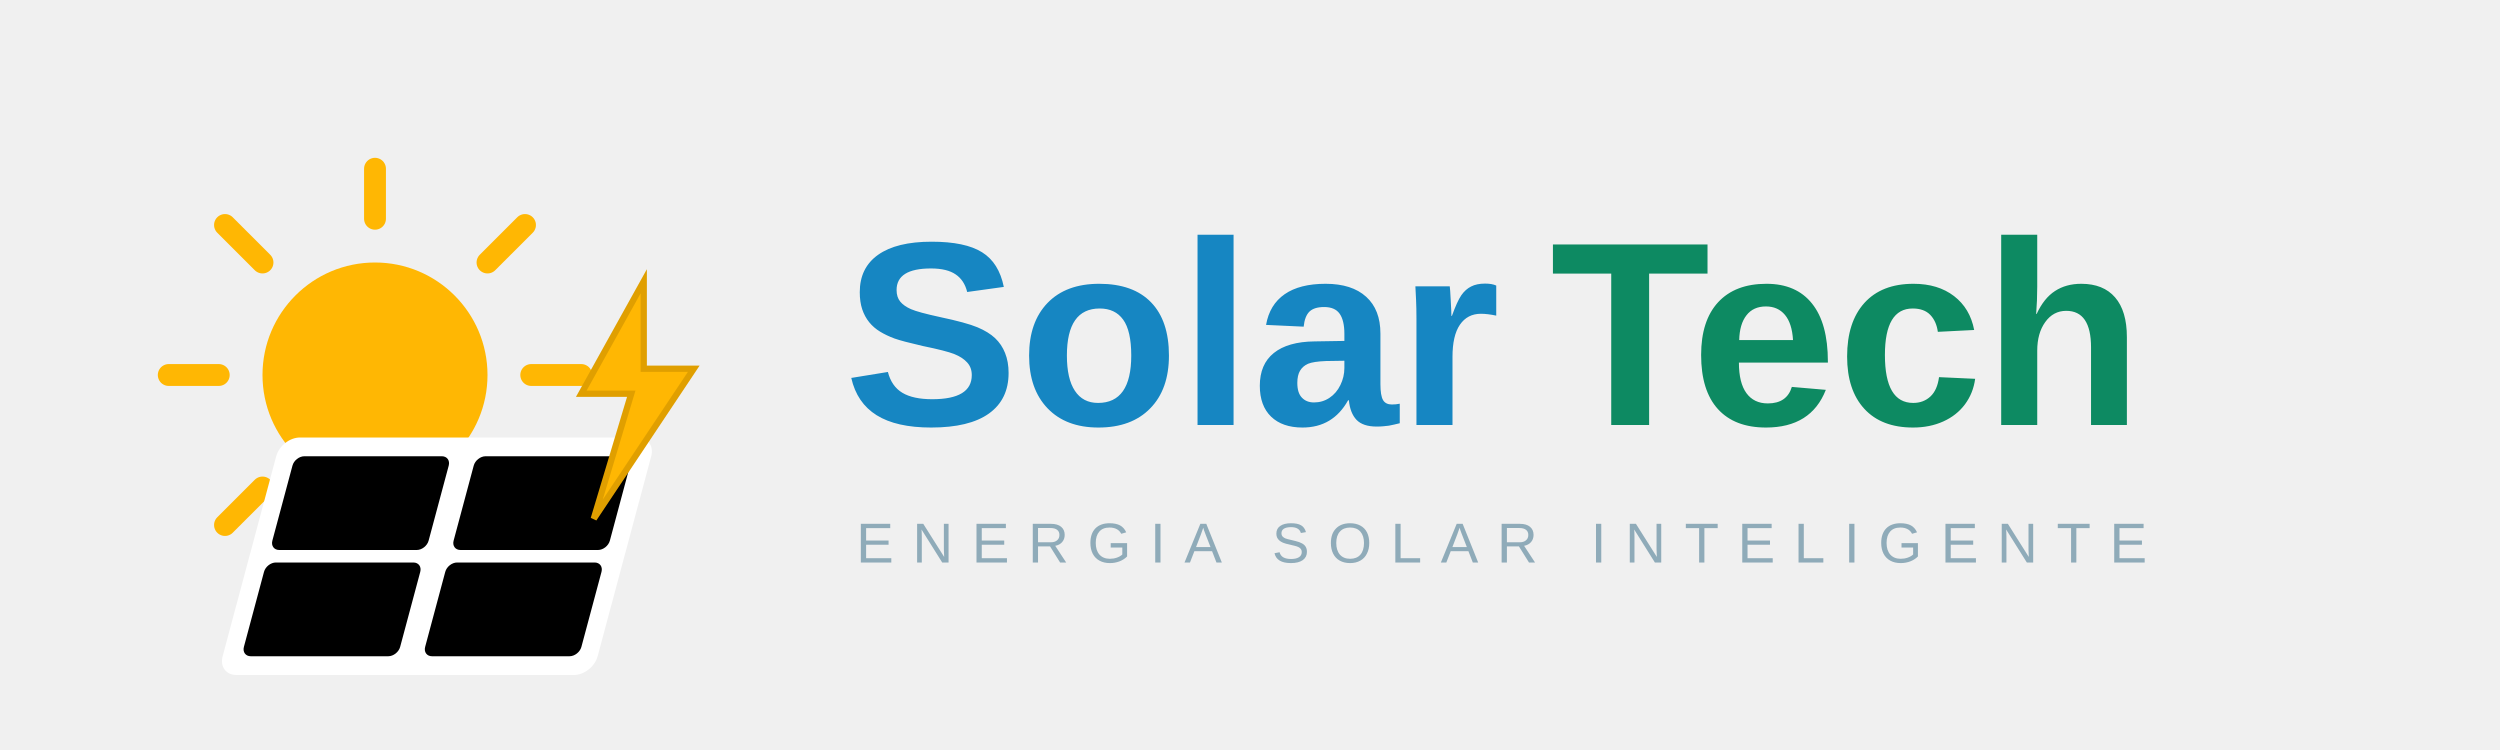
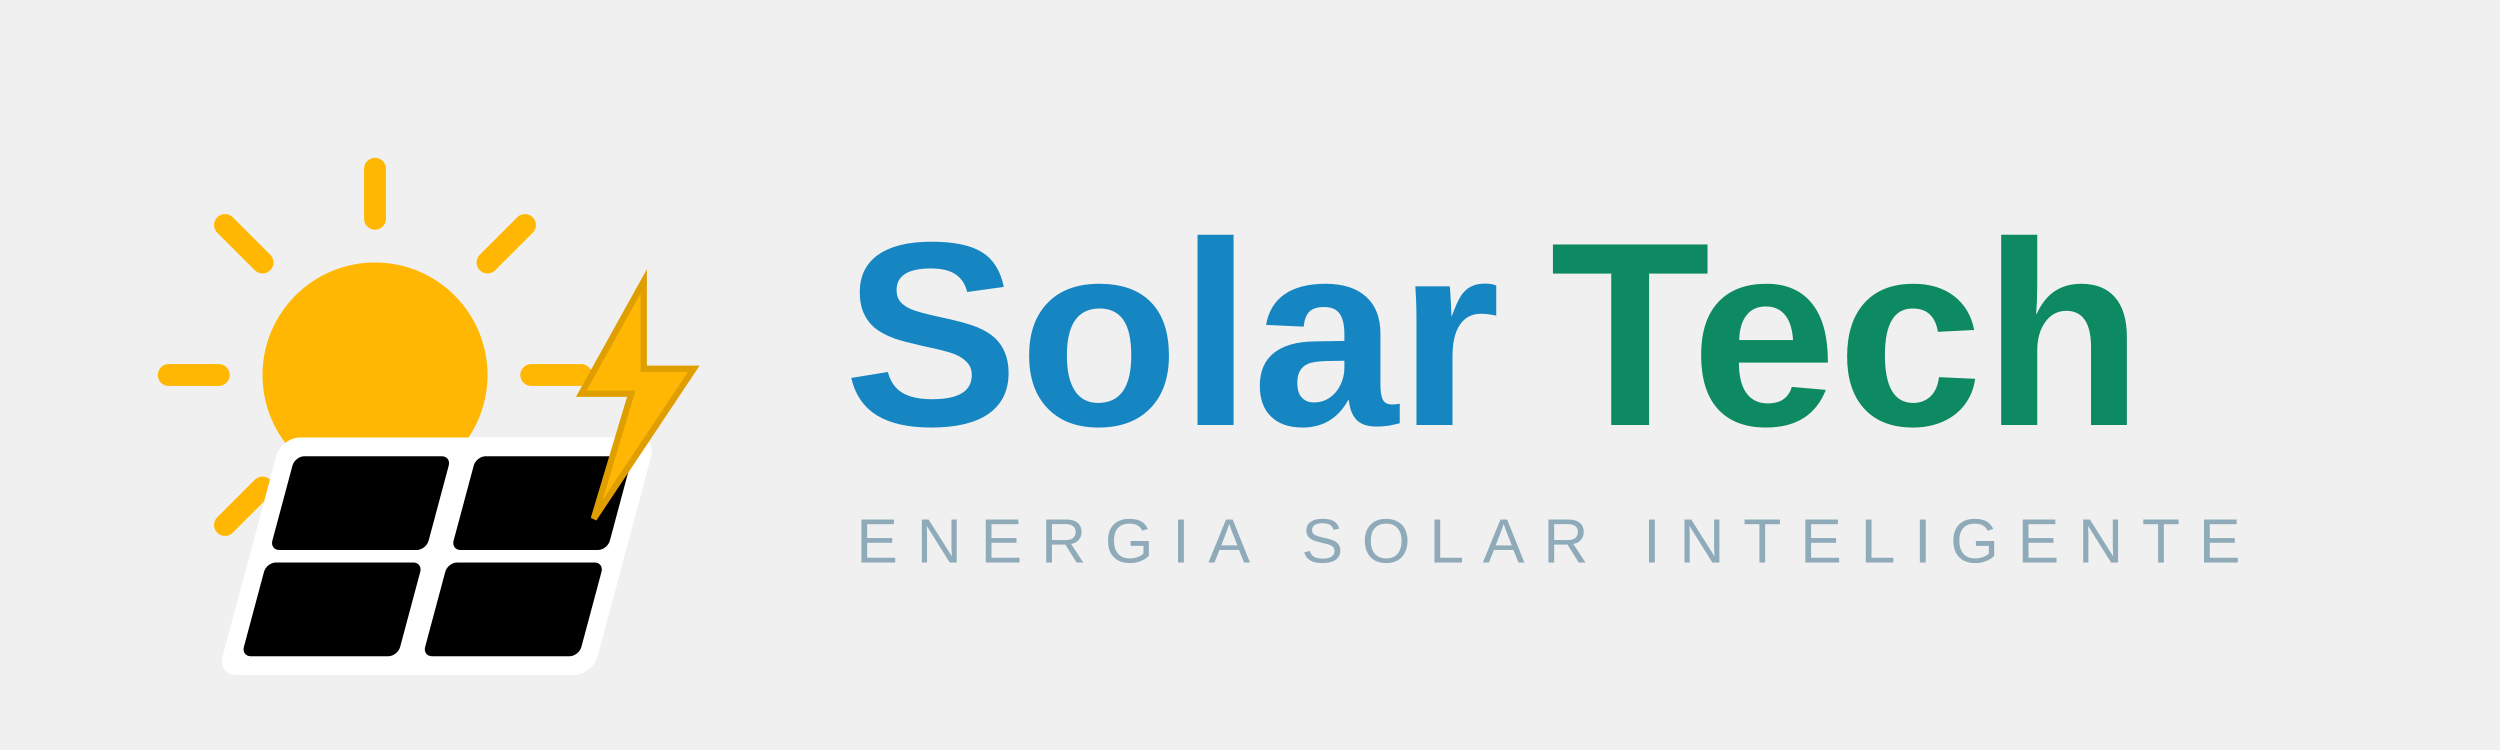
<svg xmlns="http://www.w3.org/2000/svg" viewBox="0 0 400 120" width="400" height="120">
  <g transform="translate(15, 15)">
    <circle cx="45" cy="45" r="18" fill="#FFB703" />
    <g stroke="#FFB703" stroke-width="3.5" stroke-linecap="round">
      <line x1="45" y1="12" x2="45" y2="20" />
      <line x1="45" y1="70" x2="45" y2="78" />
      <line x1="12" y1="45" x2="20" y2="45" />
      <line x1="70" y1="45" x2="78" y2="45" />
      <line x1="21" y1="21" x2="27" y2="27" />
      <line x1="63" y1="63" x2="69" y2="69" />
      <line x1="69" y1="21" x2="63" y2="27" />
      <line x1="27" y1="63" x2="21" y2="69" />
    </g>
    <g transform="translate(30, 55) skewX(-15)">
      <rect x="0" y="0" width="60" height="38" rx="3" fill="#FFFFFF" />
      <rect x="3" y="3" width="25" height="15" rx="1.5" fill="##0752B5" />
      <rect x="32" y="3" width="25" height="15" rx="1.5" fill="##0752B5" />
      <rect x="3" y="20" width="25" height="15" rx="1.5" fill="##0752B5" />
      <rect x="32" y="20" width="25" height="15" rx="1.5" fill="##0752B5" />
    </g>
    <path d="M 88 30 L 78 48 L 86 48 L 80 68 L 96 44 L 88 44 Z" fill="#FFB703" stroke="#E09F00" stroke-width="1" />
  </g>
  <text x="135" y="68" font-family="Arial, sans-serif" font-size="42" font-weight="800" fill="#1686c2">Solar</text>
  <text x="248" y="68" font-family="Arial, sans-serif" font-size="42" font-weight="800" fill="#0d8a62">Tech</text>
-   <text x="137" y="90" font-family="Arial, sans-serif" font-size="09" font-weight="500" fill="#8fabb9" letter-spacing="3">ENERGIA SOLAR INTELIGENTE</text>
+   <text x="137" y="90" font-family="Arial, sans-serif" font-size="10" font-weight="500" fill="#8fabb9" letter-spacing="3">ENERGIA SOLAR INTELIGENTE</text>
</svg>
